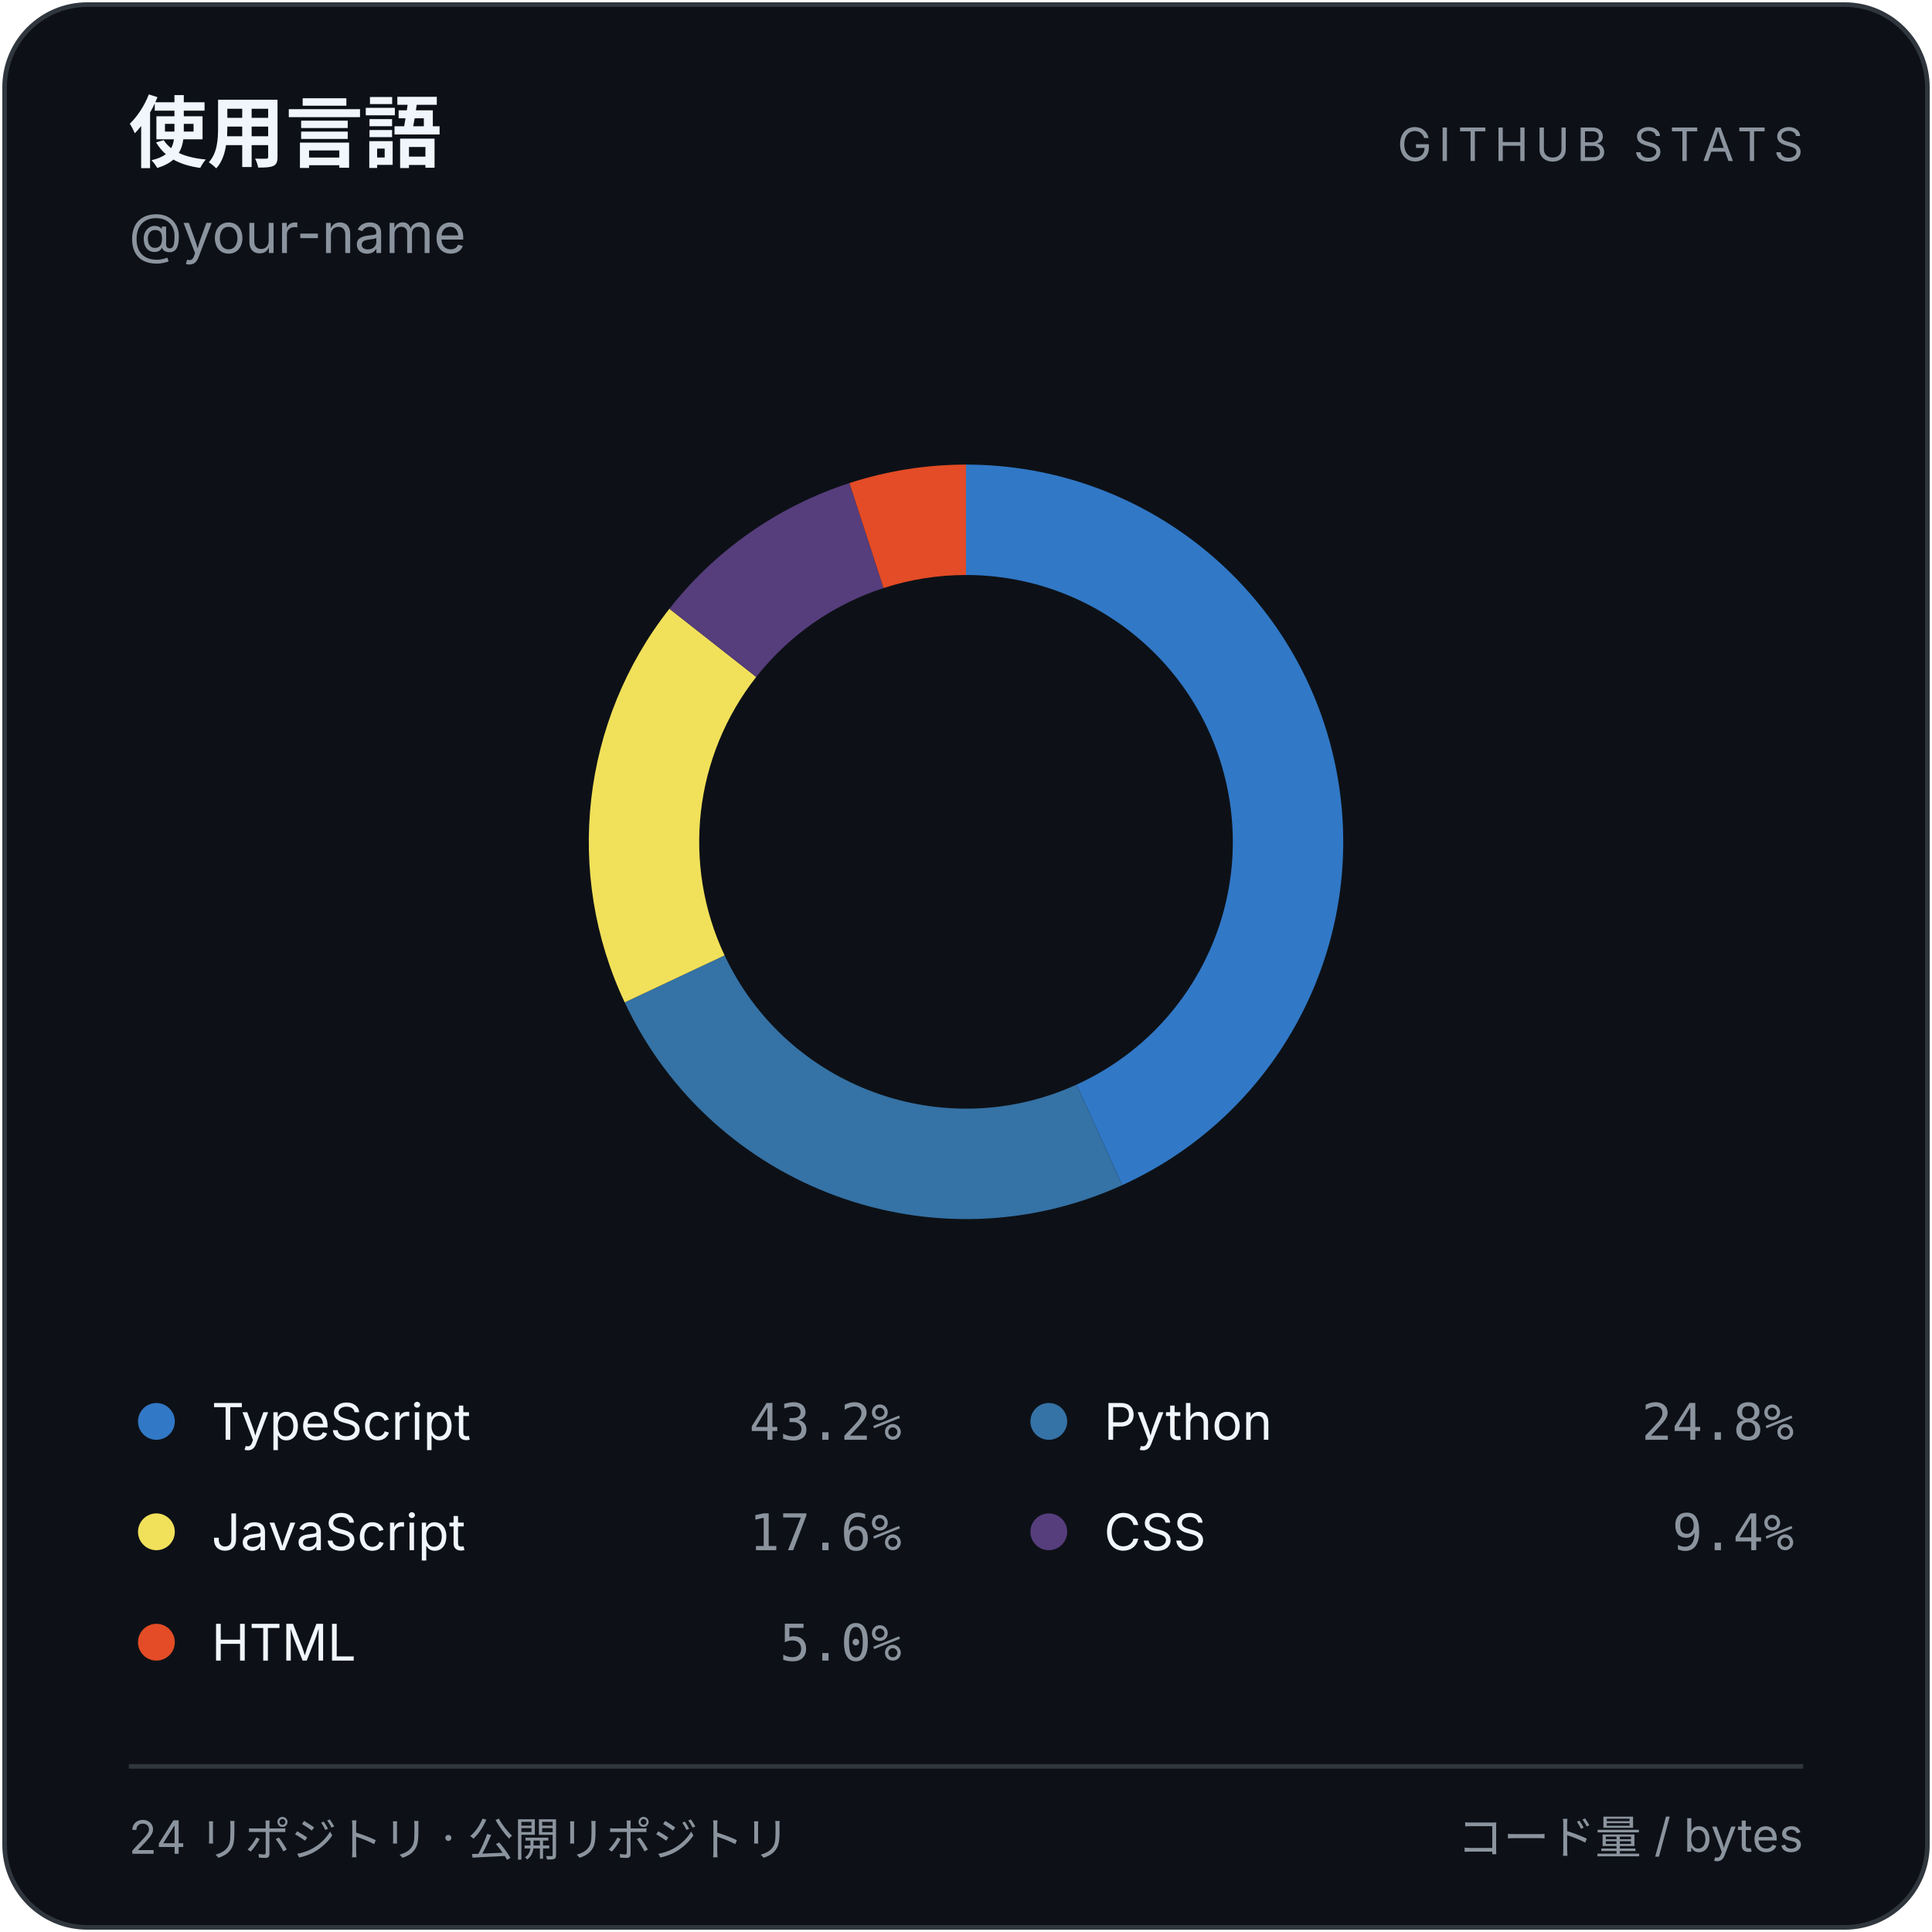
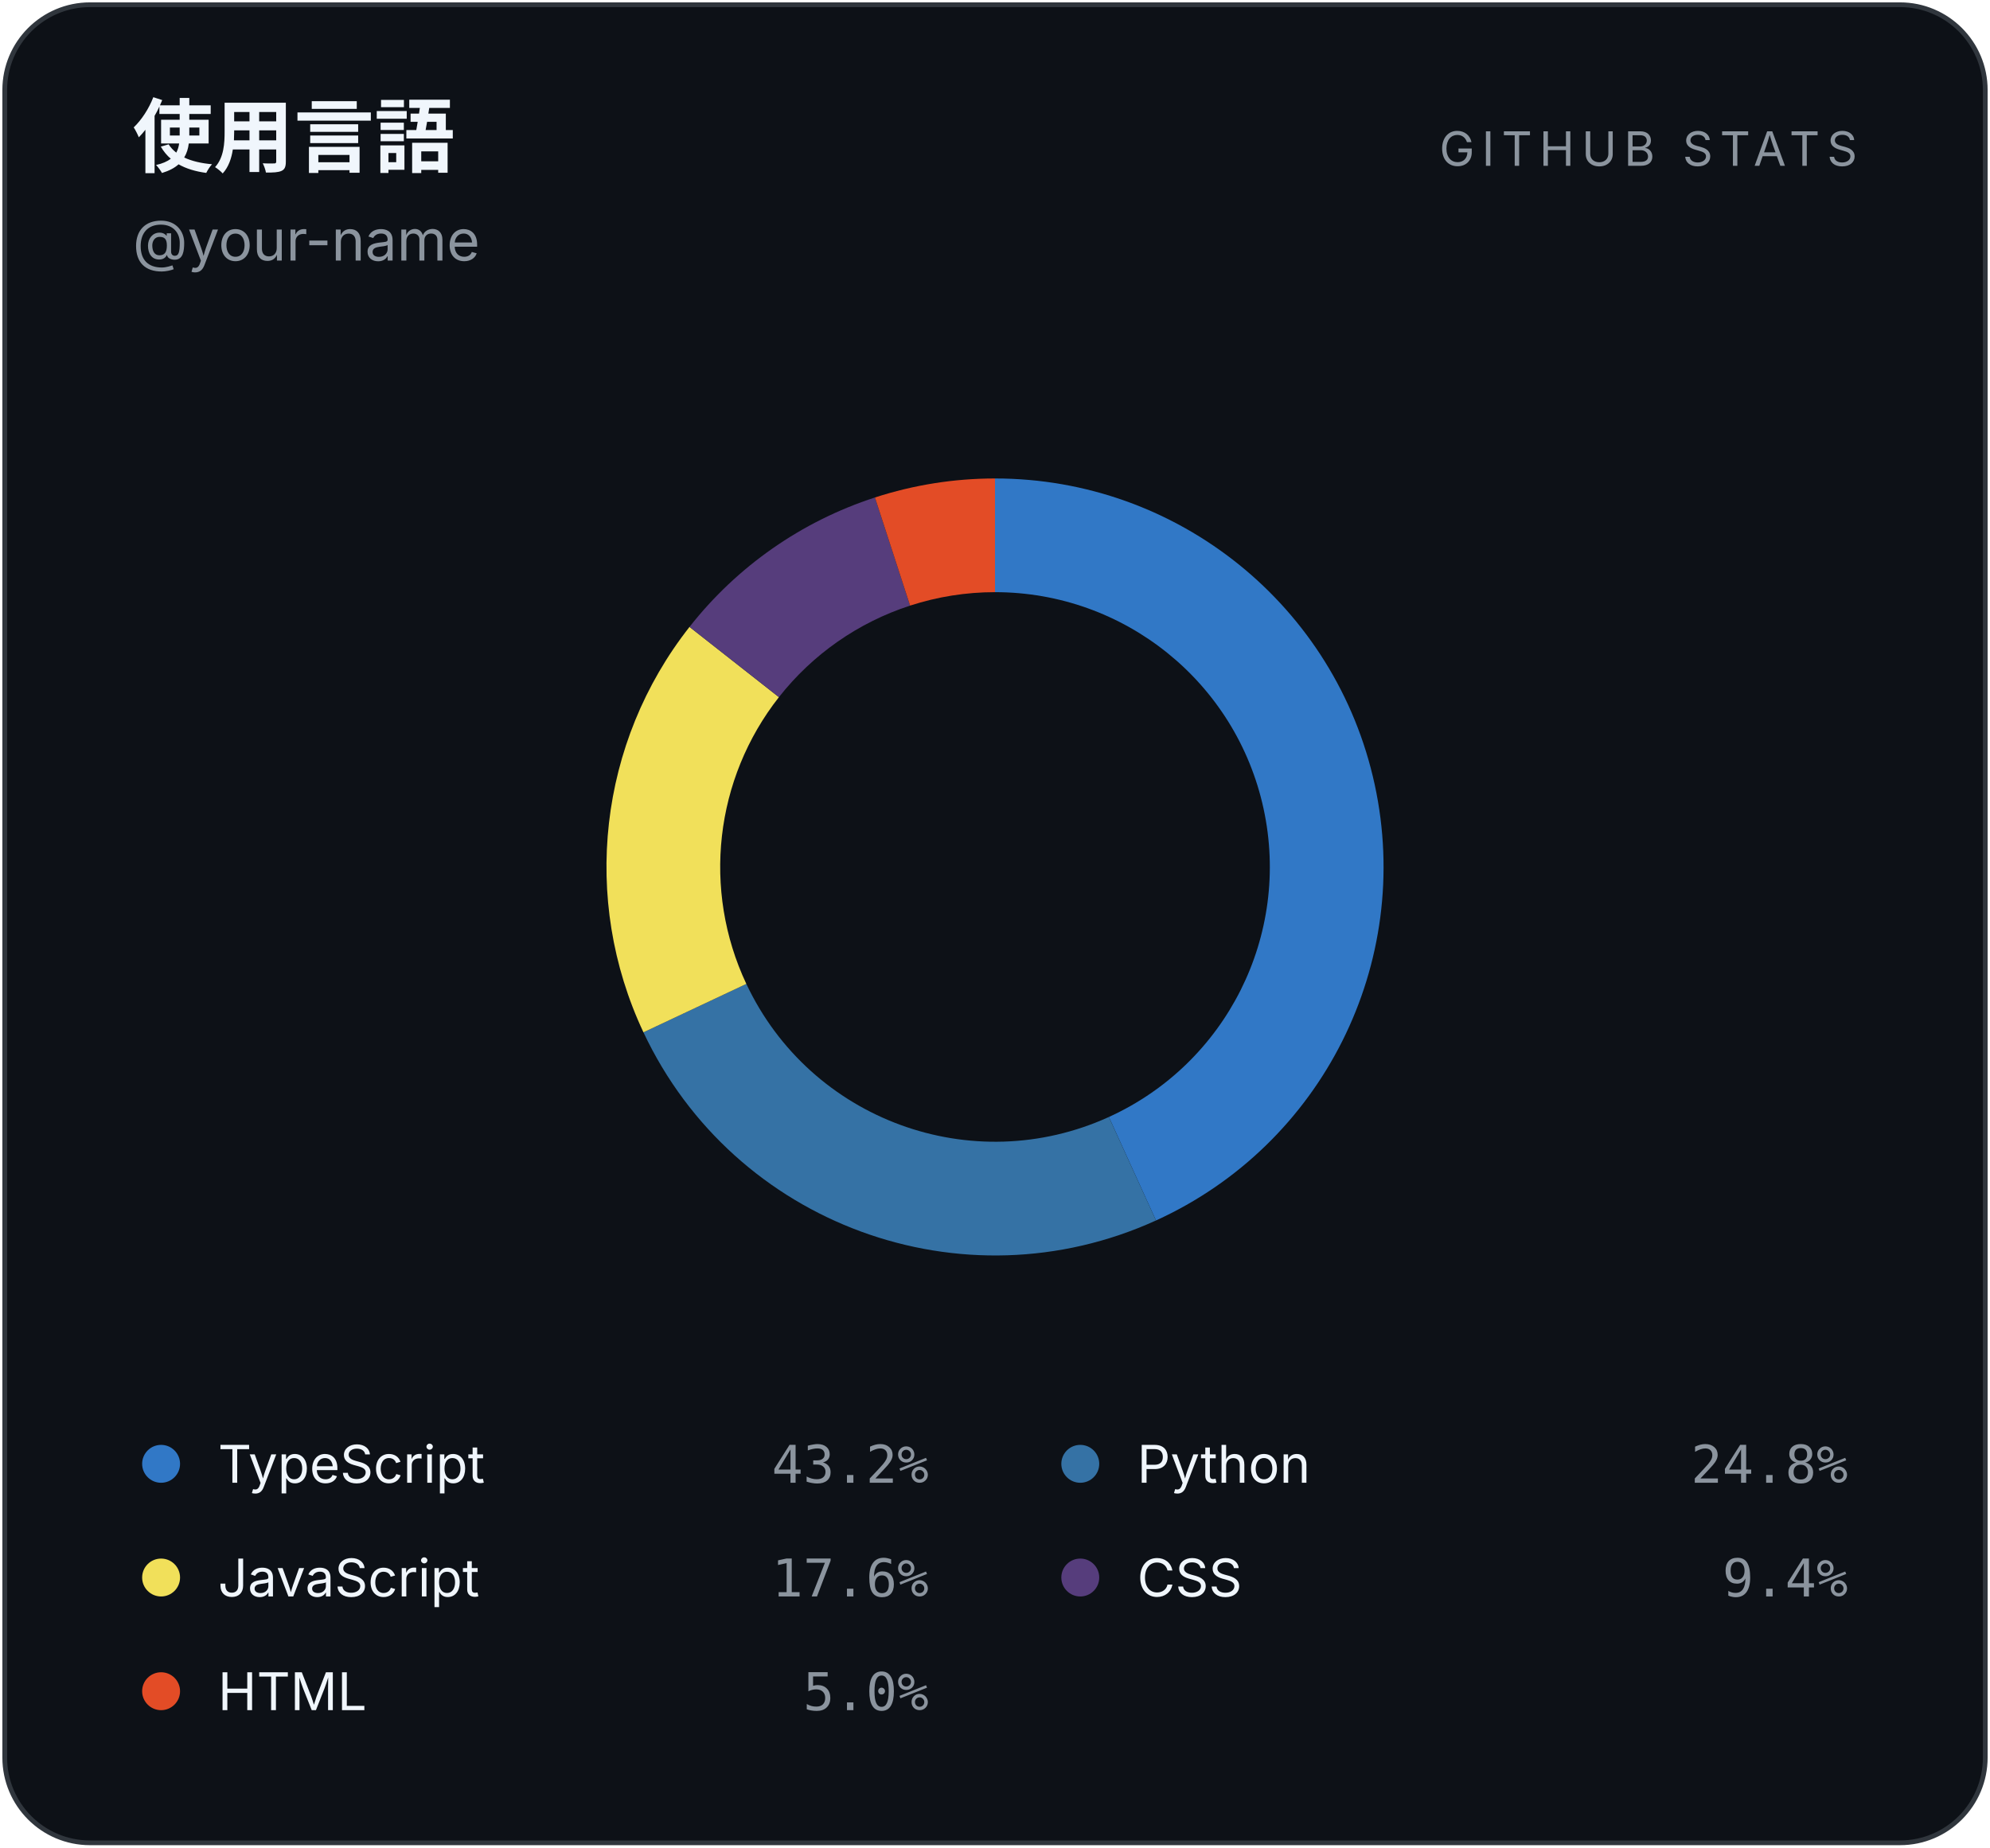
- <svg xmlns="http://www.w3.org/2000/svg" width="420" height="420" viewBox="0 0 420 420" fill="none" role="img" aria-labelledby="card-title card-description">
+ <svg xmlns="http://www.w3.org/2000/svg" width="420" height="390" viewBox="0 0 420 390" fill="none" role="img" aria-labelledby="card-title card-description">
  <style>text { font-family: -apple-system, BlinkMacSystemFont, 'Segoe UI', 'Noto Sans JP', sans-serif; } .numeric { font-family: ui-monospace, SFMono-Regular, Consolas, monospace; font-variant-numeric: tabular-nums; }</style>
  <style>
    .active-language { opacity: 0; animation-delay: 1s; animation-fill-mode: backwards; animation-duration: 10s; animation-iteration-count: infinite; animation-timing-function: steps(1, end); }
    .active-language-0 { animation-name: language-0; }
        @keyframes language-0 {
          
          0%, 19.999% { opacity: 1; }
          20%, 100% { opacity: 0; }
        }
.active-language-1 { animation-name: language-1; }
        @keyframes language-1 {
          0%, 19.999% { opacity: 0; }
          20%, 39.999% { opacity: 1; }
          40%, 100% { opacity: 0; }
        }
.active-language-2 { animation-name: language-2; }
        @keyframes language-2 {
          0%, 39.999% { opacity: 0; }
          40%, 59.999% { opacity: 1; }
          60%, 100% { opacity: 0; }
        }
.active-language-3 { animation-name: language-3; }
        @keyframes language-3 {
          0%, 59.999% { opacity: 0; }
          60%, 79.999% { opacity: 1; }
          80%, 100% { opacity: 0; }
        }
.active-language-4 { animation-name: language-4; }
        @keyframes language-4 {
          0%, 79.999% { opacity: 0; }
          80%, 99.999% { opacity: 1; }
          100%, 100% { opacity: 0; }
        }
    @media (prefers-reduced-motion: reduce) {
      .active-language { animation: none; opacity: 0; }
      .active-language-0 { opacity: 1; }
    }
  </style>
-   <rect x="1" y="1" width="418" height="418" rx="18" fill="#0d1117" stroke="#30363d" />
+   <rect x="1" y="1" width="418" height="388" rx="18" fill="#0d1117" stroke="#30363d" />
  <text x="28" y="35" fill="#f0f6fc" font-size="17" font-weight="700">使用言語</text>
  <text x="392" y="35" text-anchor="end" fill="#8b949e" font-size="10" letter-spacing="1.5">GITHUB STATS</text>
  <text x="28" y="55" fill="#8b949e" font-size="12">@your-name</text>
  <path d="M 210.000 101.000 A 82 82 0 0 1 243.979 257.629 L 234.034 235.786 A 58 58 0 0 0 210.000 125.000 Z" fill="#3178c6" />
  <path d="M 243.979 257.629 A 82 82 0 0 1 135.804 217.914 L 157.520 207.695 A 58 58 0 0 0 234.034 235.786 Z" fill="#3572A5" />
  <path d="M 135.804 217.914 A 82 82 0 0 1 145.524 132.336 L 164.395 147.164 A 58 58 0 0 0 157.520 207.695 Z" fill="#f1e05a" />
  <path d="M 145.524 132.336 A 82 82 0 0 1 184.661 105.013 L 192.077 127.839 A 58 58 0 0 0 164.395 147.164 Z" fill="#563d7c" />
  <path d="M 184.661 105.013 A 82 82 0 0 1 210.000 101.000 L 210.000 125.000 A 58 58 0 0 0 192.077 127.839 Z" fill="#e34c26" />
  <g class="active-language active-language-0" opacity="1">
    <path d="M 210.000 91.000 A 92 92 0 0 1 248.123 266.730 L 246.465 263.089 A 88 88 0 0 0 210.000 95.000 Z" fill="#3178c6" />
    <text x="210" y="191" text-anchor="middle" fill="#3178c6" font-size="18" font-weight="700">TypeScript</text>
    <path d="M 299.909 163.495 L 323.363 158.407 L 335.000 158.407" stroke="#3178c6" stroke-width="2" />
    <circle cx="335" cy="158.407" r="3" fill="#3178c6" />
    <text x="341" y="152.407" text-anchor="start" fill="#f0f6fc" font-size="12" font-weight="700" class="numeric">43.2%</text>
    <text x="341" y="170.407" text-anchor="start" fill="#8b949e" font-size="10" class="numeric">422 KB</text>
  </g>
  <g class="active-language active-language-1" opacity="0">
    <path d="M 248.123 266.730 A 92 92 0 0 1 126.756 222.172 L 130.375 220.469 A 88 88 0 0 0 246.465 263.089 Z" fill="#3572A5" />
    <text x="210" y="191" text-anchor="middle" fill="#3572A5" font-size="26" font-weight="700">Python</text>
    <path d="M 178.293 269.364 L 170.021 281.000 L 85.000 281.000" stroke="#3572A5" stroke-width="2" />
    <circle cx="85" cy="281" r="3" fill="#3572A5" />
    <text x="79" y="275" text-anchor="end" fill="#f0f6fc" font-size="12" font-weight="700" class="numeric">24.8%</text>
    <text x="79" y="293" text-anchor="end" fill="#8b949e" font-size="10" class="numeric">242 KB</text>
  </g>
  <g class="active-language active-language-2" opacity="0">
    <path d="M 126.756 222.172 A 92 92 0 0 1 137.661 126.157 L 140.807 128.628 A 88 88 0 0 0 130.375 220.469 Z" fill="#f1e05a" />
    <text x="210" y="191" text-anchor="middle" fill="#f1e05a" font-size="18" font-weight="700">JavaScript</text>
    <path d="M 118.588 172.617 L 94.741 169.909 L 85.000 169.909" stroke="#f1e05a" stroke-width="2" />
    <circle cx="85" cy="169.909" r="3" fill="#f1e05a" />
    <text x="79" y="163.909" text-anchor="end" fill="#f0f6fc" font-size="12" font-weight="700" class="numeric">17.6%</text>
    <text x="79" y="181.909" text-anchor="end" fill="#8b949e" font-size="10" class="numeric">172 KB</text>
  </g>
  <g class="active-language active-language-3" opacity="0">
    <path d="M 137.661 126.157 A 92 92 0 0 1 181.570 95.503 L 182.807 99.307 A 88 88 0 0 0 140.807 128.628 Z" fill="#563d7c" />
    <text x="210" y="191" text-anchor="middle" fill="#563d7c" font-size="26" font-weight="700">CSS</text>
    <path d="M 157.336 107.564 L 143.598 87.886 L 85.000 87.886" stroke="#563d7c" stroke-width="2" />
    <circle cx="85" cy="87.886" r="3" fill="#563d7c" />
    <text x="79" y="81.886" text-anchor="end" fill="#f0f6fc" font-size="12" font-weight="700" class="numeric">9.4%</text>
    <text x="79" y="99.886" text-anchor="end" fill="#8b949e" font-size="10" class="numeric">92 KB</text>
  </g>
  <g class="active-language active-language-4" opacity="0">
    <path d="M 181.570 95.503 A 92 92 0 0 1 210.000 91.000 L 210.000 95.000 A 88 88 0 0 0 182.807 99.307 Z" fill="#e34c26" />
    <text x="210" y="191" text-anchor="middle" fill="#e34c26" font-size="26" font-weight="700">HTML</text>
    <path d="M 195.608 92.133 L 191.854 85.000 L 85.000 85.000" stroke="#e34c26" stroke-width="2" />
    <circle cx="85" cy="85" r="3" fill="#e34c26" />
    <text x="79" y="79" text-anchor="end" fill="#f0f6fc" font-size="12" font-weight="700" class="numeric">5.0%</text>
    <text x="79" y="97" text-anchor="end" fill="#8b949e" font-size="10" class="numeric">49 KB</text>
  </g>
  <g>
    <circle cx="34" cy="309" r="4" fill="#3178c6" />
    <text x="46" y="313" fill="#f0f6fc" font-size="11">TypeScript</text>
    <text x="196" y="313" text-anchor="end" fill="#8b949e" font-size="11" class="numeric">43.2%</text>
  </g>
  <g>
    <circle cx="228" cy="309" r="4" fill="#3572A5" />
    <text x="240" y="313" fill="#f0f6fc" font-size="11">Python</text>
    <text x="390" y="313" text-anchor="end" fill="#8b949e" font-size="11" class="numeric">24.8%</text>
  </g>
  <g>
    <circle cx="34" cy="333" r="4" fill="#f1e05a" />
    <text x="46" y="337" fill="#f0f6fc" font-size="11">JavaScript</text>
    <text x="196" y="337" text-anchor="end" fill="#8b949e" font-size="11" class="numeric">17.6%</text>
  </g>
  <g>
    <circle cx="228" cy="333" r="4" fill="#563d7c" />
    <text x="240" y="337" fill="#f0f6fc" font-size="11">CSS</text>
    <text x="390" y="337" text-anchor="end" fill="#8b949e" font-size="11" class="numeric">9.4%</text>
  </g>
  <g>
    <circle cx="34" cy="357" r="4" fill="#e34c26" />
    <text x="46" y="361" fill="#f0f6fc" font-size="11">HTML</text>
    <text x="196" y="361" text-anchor="end" fill="#8b949e" font-size="11" class="numeric">5.0%</text>
  </g>
-   <line x1="28" y1="384" x2="392" y2="384" stroke="#30363d" />
-   <text x="28" y="403" fill="#8b949e" font-size="10">24 リポジトリ · 公開リポジトリ</text>
-   <text x="392" y="403" text-anchor="end" fill="#8b949e" font-size="10">コード量 / bytes</text>
</svg>
